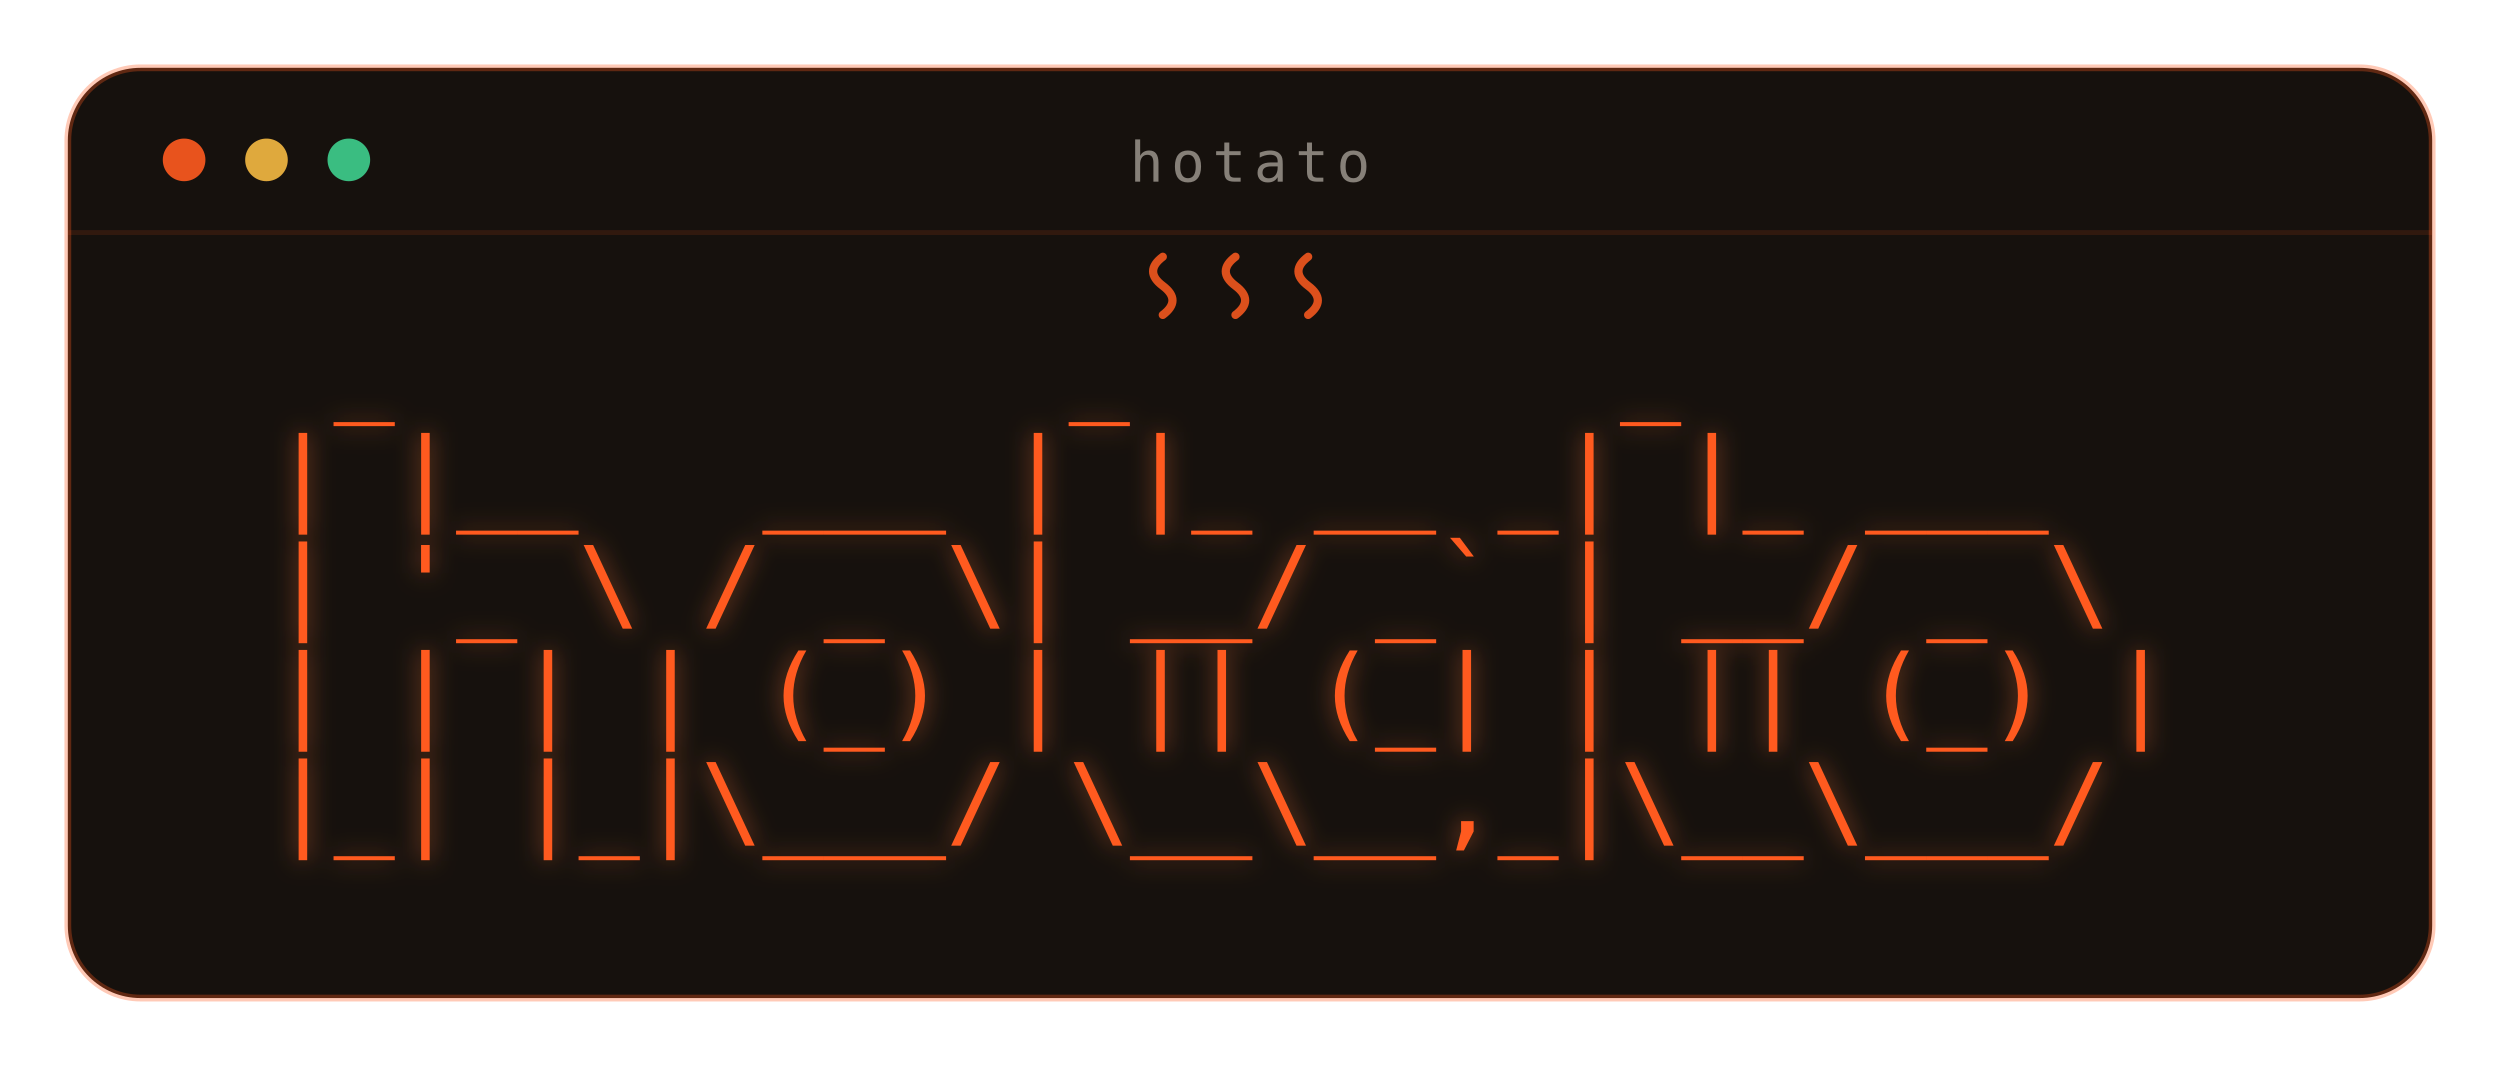
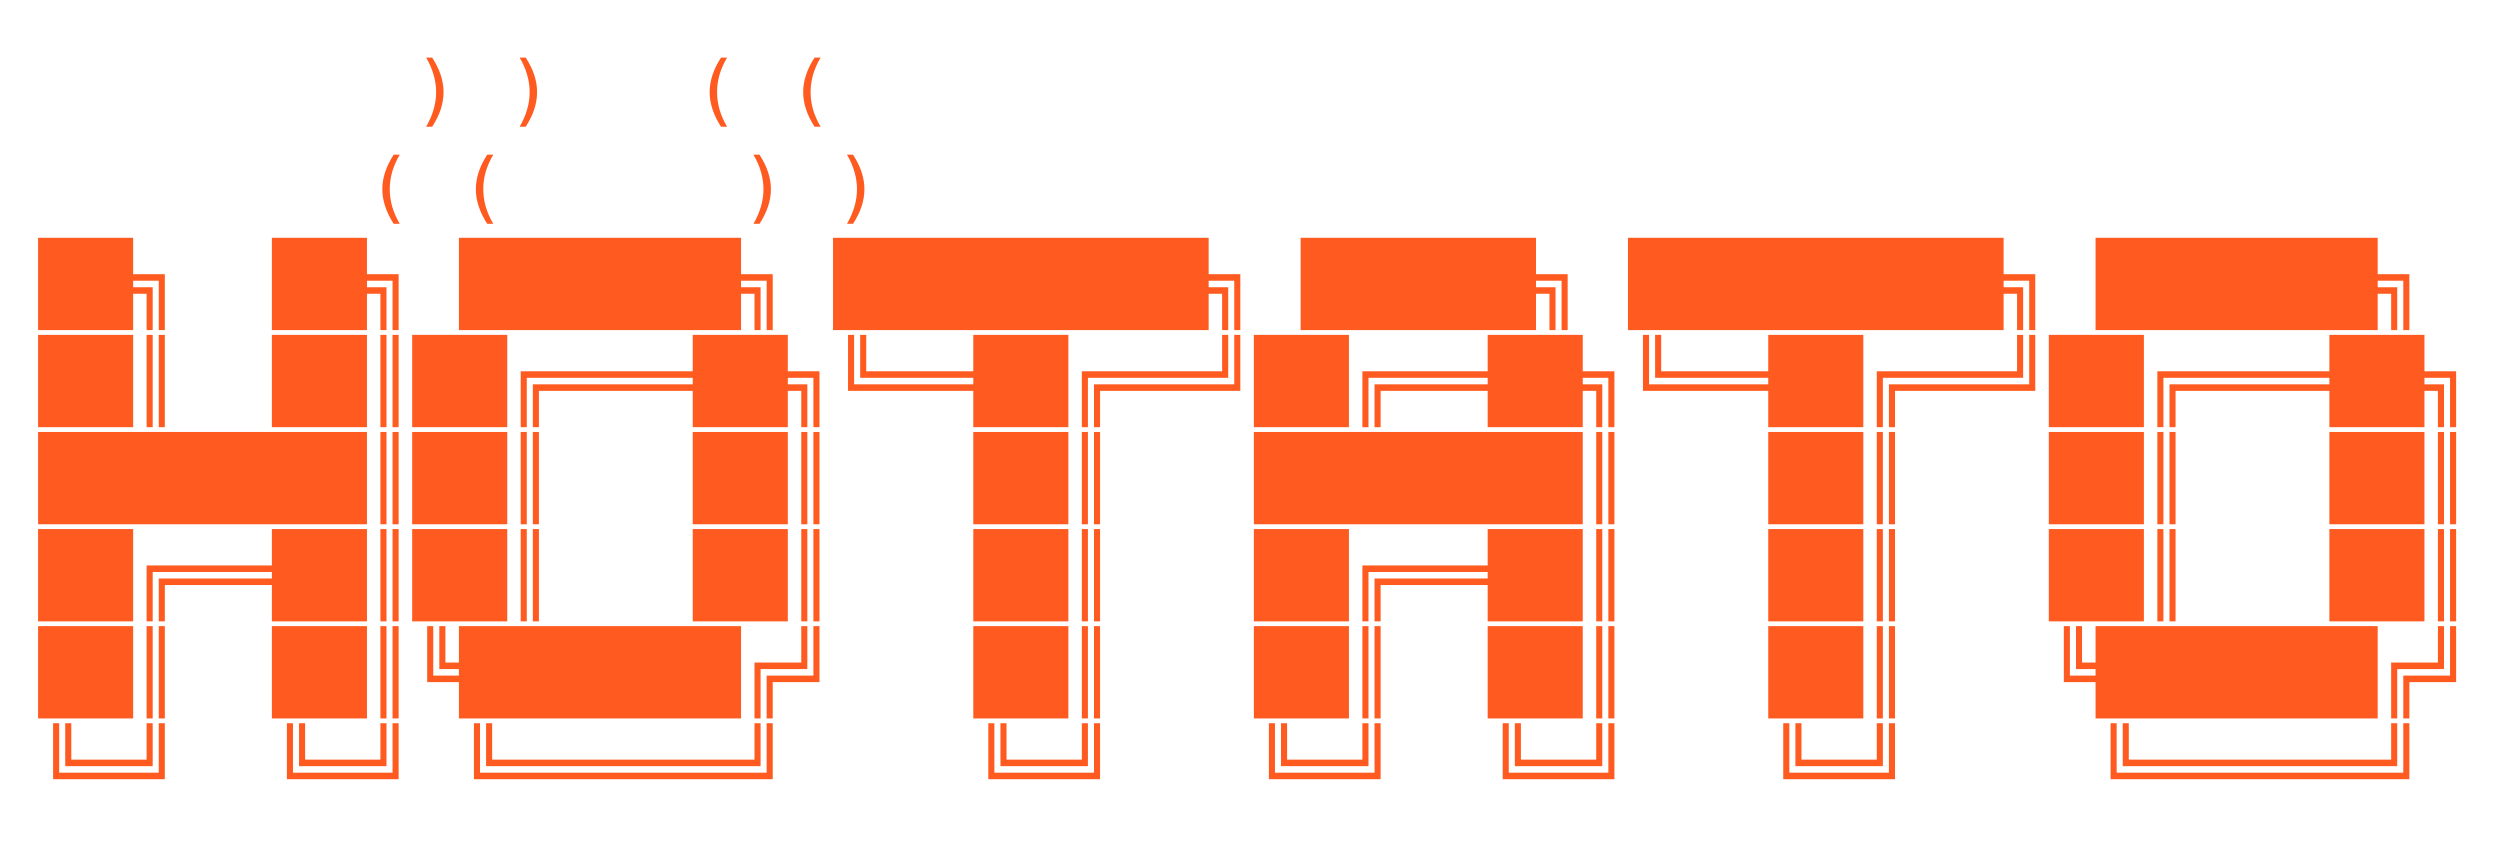
- <svg xmlns="http://www.w3.org/2000/svg" viewBox="0 0 516 220" width="516" height="220" role="img" aria-label="hotato">
-   <defs>
-     <filter id="g" x="-20%" y="-40%" width="140%" height="180%">
-       <feGaussianBlur stdDeviation="2.4" />
-     </filter>
-   </defs>
-   <rect x="14" y="14" width="488" height="192" rx="15" fill="#16110d" stroke="#ff5a1f" stroke-opacity="0.32" stroke-width="1.4" />
-   <circle cx="38" cy="33" r="4.4" fill="#ff5a1f" opacity="0.9" />
-   <circle cx="55" cy="33" r="4.4" fill="#f5b942" opacity="0.9" />
-   <circle cx="72" cy="33" r="4.4" fill="#3ecf8e" opacity="0.9" />
-   <text x="258.0" y="37.5" text-anchor="middle" font-family="'Spline Sans Mono','SFMono-Regular',ui-monospace,'DejaVu Sans Mono',Menlo,Consolas,monospace" font-size="11.5" letter-spacing="0.14em" fill="#f6efe4" opacity="0.5">hotato</text>
-   <line x1="14" y1="48" x2="502" y2="48" stroke="#ff5a1f" stroke-opacity="0.12" stroke-width="1" />
-   <g fill="none" stroke="#ff5a1f" stroke-width="1.7" stroke-linecap="round" opacity="0.85">
-     <path d="M240.0 65 q4 -3 0 -6 q-4 -3 0 -6" />
-     <path d="M255.0 65 q4 -3 0 -6 q-4 -3 0 -6" />
-     <path d="M270.0 65 q4 -3 0 -6 q-4 -3 0 -6" />
-   </g>
-   <g font-family="'Spline Sans Mono','SFMono-Regular',ui-monospace,'DejaVu Sans Mono',Menlo,Consolas,monospace" font-size="21" font-weight="500" fill="#ff7a3c" filter="url(#g)" opacity="0.55">
-     <text x="56.2" y="83.0" textLength="403.6" lengthAdjust="spacing" xml:space="preserve" fill="#ff7a3c"> _           _        _        </text>
-     <text x="56.2" y="105.4" textLength="403.6" lengthAdjust="spacing" xml:space="preserve" fill="#ff7a3c">| |__   ___ | |_ __ _| |_ ___  </text>
-     <text x="56.2" y="127.8" textLength="403.6" lengthAdjust="spacing" xml:space="preserve" fill="#ff7a3c">| '_ \ / _ \| __/ _` | __/ _ \ </text>
-     <text x="56.2" y="150.2" textLength="403.6" lengthAdjust="spacing" xml:space="preserve" fill="#ff7a3c">| | | | (_) | || (_| | || (_) |</text>
-     <text x="56.2" y="172.6" textLength="403.6" lengthAdjust="spacing" xml:space="preserve" fill="#ff7a3c">|_| |_|\___/ \__\__,_|\__\___/ </text>
-   </g>
-   <g font-family="'Spline Sans Mono','SFMono-Regular',ui-monospace,'DejaVu Sans Mono',Menlo,Consolas,monospace" font-size="21" font-weight="500">
-     <text x="56.2" y="83.0" textLength="403.6" lengthAdjust="spacing" xml:space="preserve" fill="#ff5a1f"> _           _        _        </text>
-     <text x="56.2" y="105.4" textLength="403.6" lengthAdjust="spacing" xml:space="preserve" fill="#ff5a1f">| |__   ___ | |_ __ _| |_ ___  </text>
-     <text x="56.2" y="127.8" textLength="403.6" lengthAdjust="spacing" xml:space="preserve" fill="#ff5a1f">| '_ \ / _ \| __/ _` | __/ _ \ </text>
-     <text x="56.2" y="150.2" textLength="403.6" lengthAdjust="spacing" xml:space="preserve" fill="#ff5a1f">| | | | (_) | || (_| | || (_) |</text>
-     <text x="56.2" y="172.6" textLength="403.6" lengthAdjust="spacing" xml:space="preserve" fill="#ff5a1f">|_| |_|\___/ \__\__,_|\__\___/ </text>
-   </g>
+ <svg xmlns="http://www.w3.org/2000/svg" viewBox="0 0 515 176" width="515" height="176" role="img" aria-label="hotato">
+   <text x="8" y="24.0" font-family="ui-monospace,'DejaVu Sans Mono',Menlo,Consolas,monospace" font-size="16" fill="#ff5a1f" xml:space="preserve">        ) )   ( (</text>
+   <text x="8" y="44.0" font-family="ui-monospace,'DejaVu Sans Mono',Menlo,Consolas,monospace" font-size="16" fill="#ff5a1f" xml:space="preserve">       ( (     ) )</text>
+   <text x="8" y="64.0" font-family="ui-monospace,'DejaVu Sans Mono',Menlo,Consolas,monospace" font-size="16" fill="#ff5a1f" xml:space="preserve">██╗  ██╗ ██████╗ ████████╗ █████╗ ████████╗ ██████╗ </text>
+   <text x="8" y="84.0" font-family="ui-monospace,'DejaVu Sans Mono',Menlo,Consolas,monospace" font-size="16" fill="#ff5a1f" xml:space="preserve">██║  ██║██╔═══██╗╚══██╔══╝██╔══██╗╚══██╔══╝██╔═══██╗</text>
+   <text x="8" y="104.0" font-family="ui-monospace,'DejaVu Sans Mono',Menlo,Consolas,monospace" font-size="16" fill="#ff5a1f" xml:space="preserve">███████║██║   ██║   ██║   ███████║   ██║   ██║   ██║</text>
+   <text x="8" y="124.0" font-family="ui-monospace,'DejaVu Sans Mono',Menlo,Consolas,monospace" font-size="16" fill="#ff5a1f" xml:space="preserve">██╔══██║██║   ██║   ██║   ██╔══██║   ██║   ██║   ██║</text>
+   <text x="8" y="144.0" font-family="ui-monospace,'DejaVu Sans Mono',Menlo,Consolas,monospace" font-size="16" fill="#ff5a1f" xml:space="preserve">██║  ██║╚██████╔╝   ██║   ██║  ██║   ██║   ╚██████╔╝</text>
+   <text x="8" y="164.0" font-family="ui-monospace,'DejaVu Sans Mono',Menlo,Consolas,monospace" font-size="16" fill="#ff5a1f" xml:space="preserve">╚═╝  ╚═╝ ╚═════╝    ╚═╝   ╚═╝  ╚═╝   ╚═╝    ╚═════╝ </text>
</svg>
